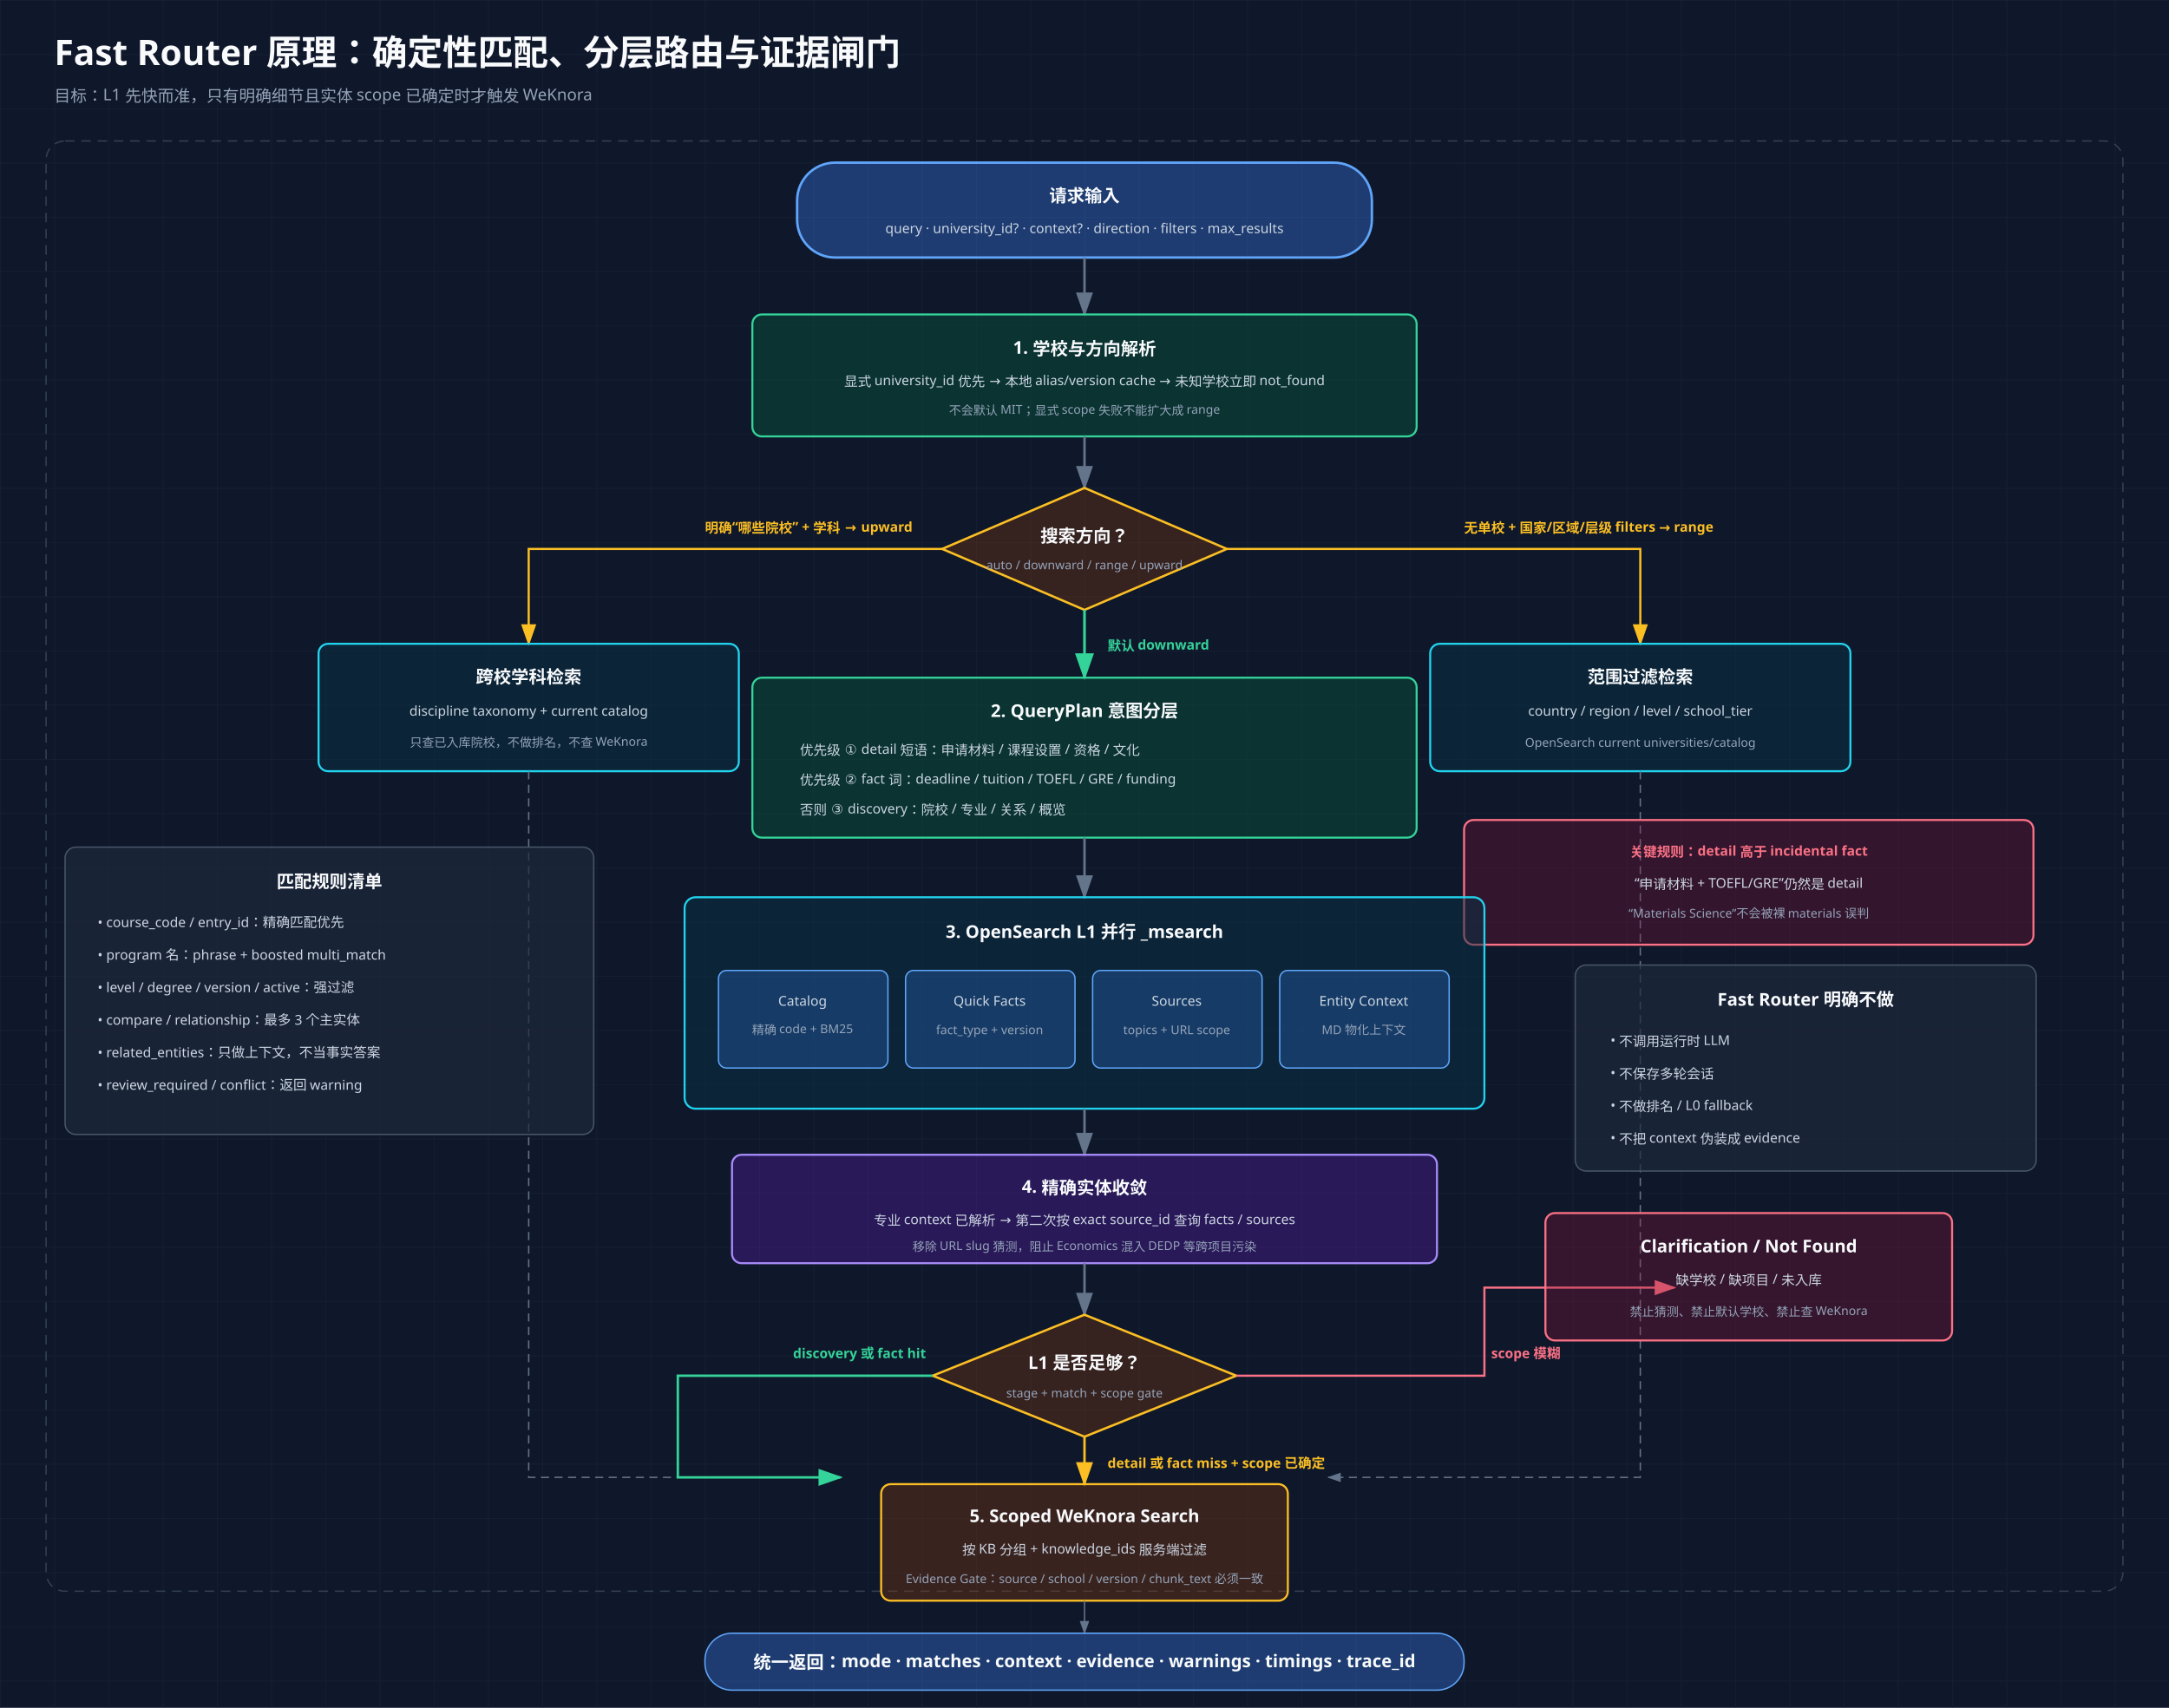
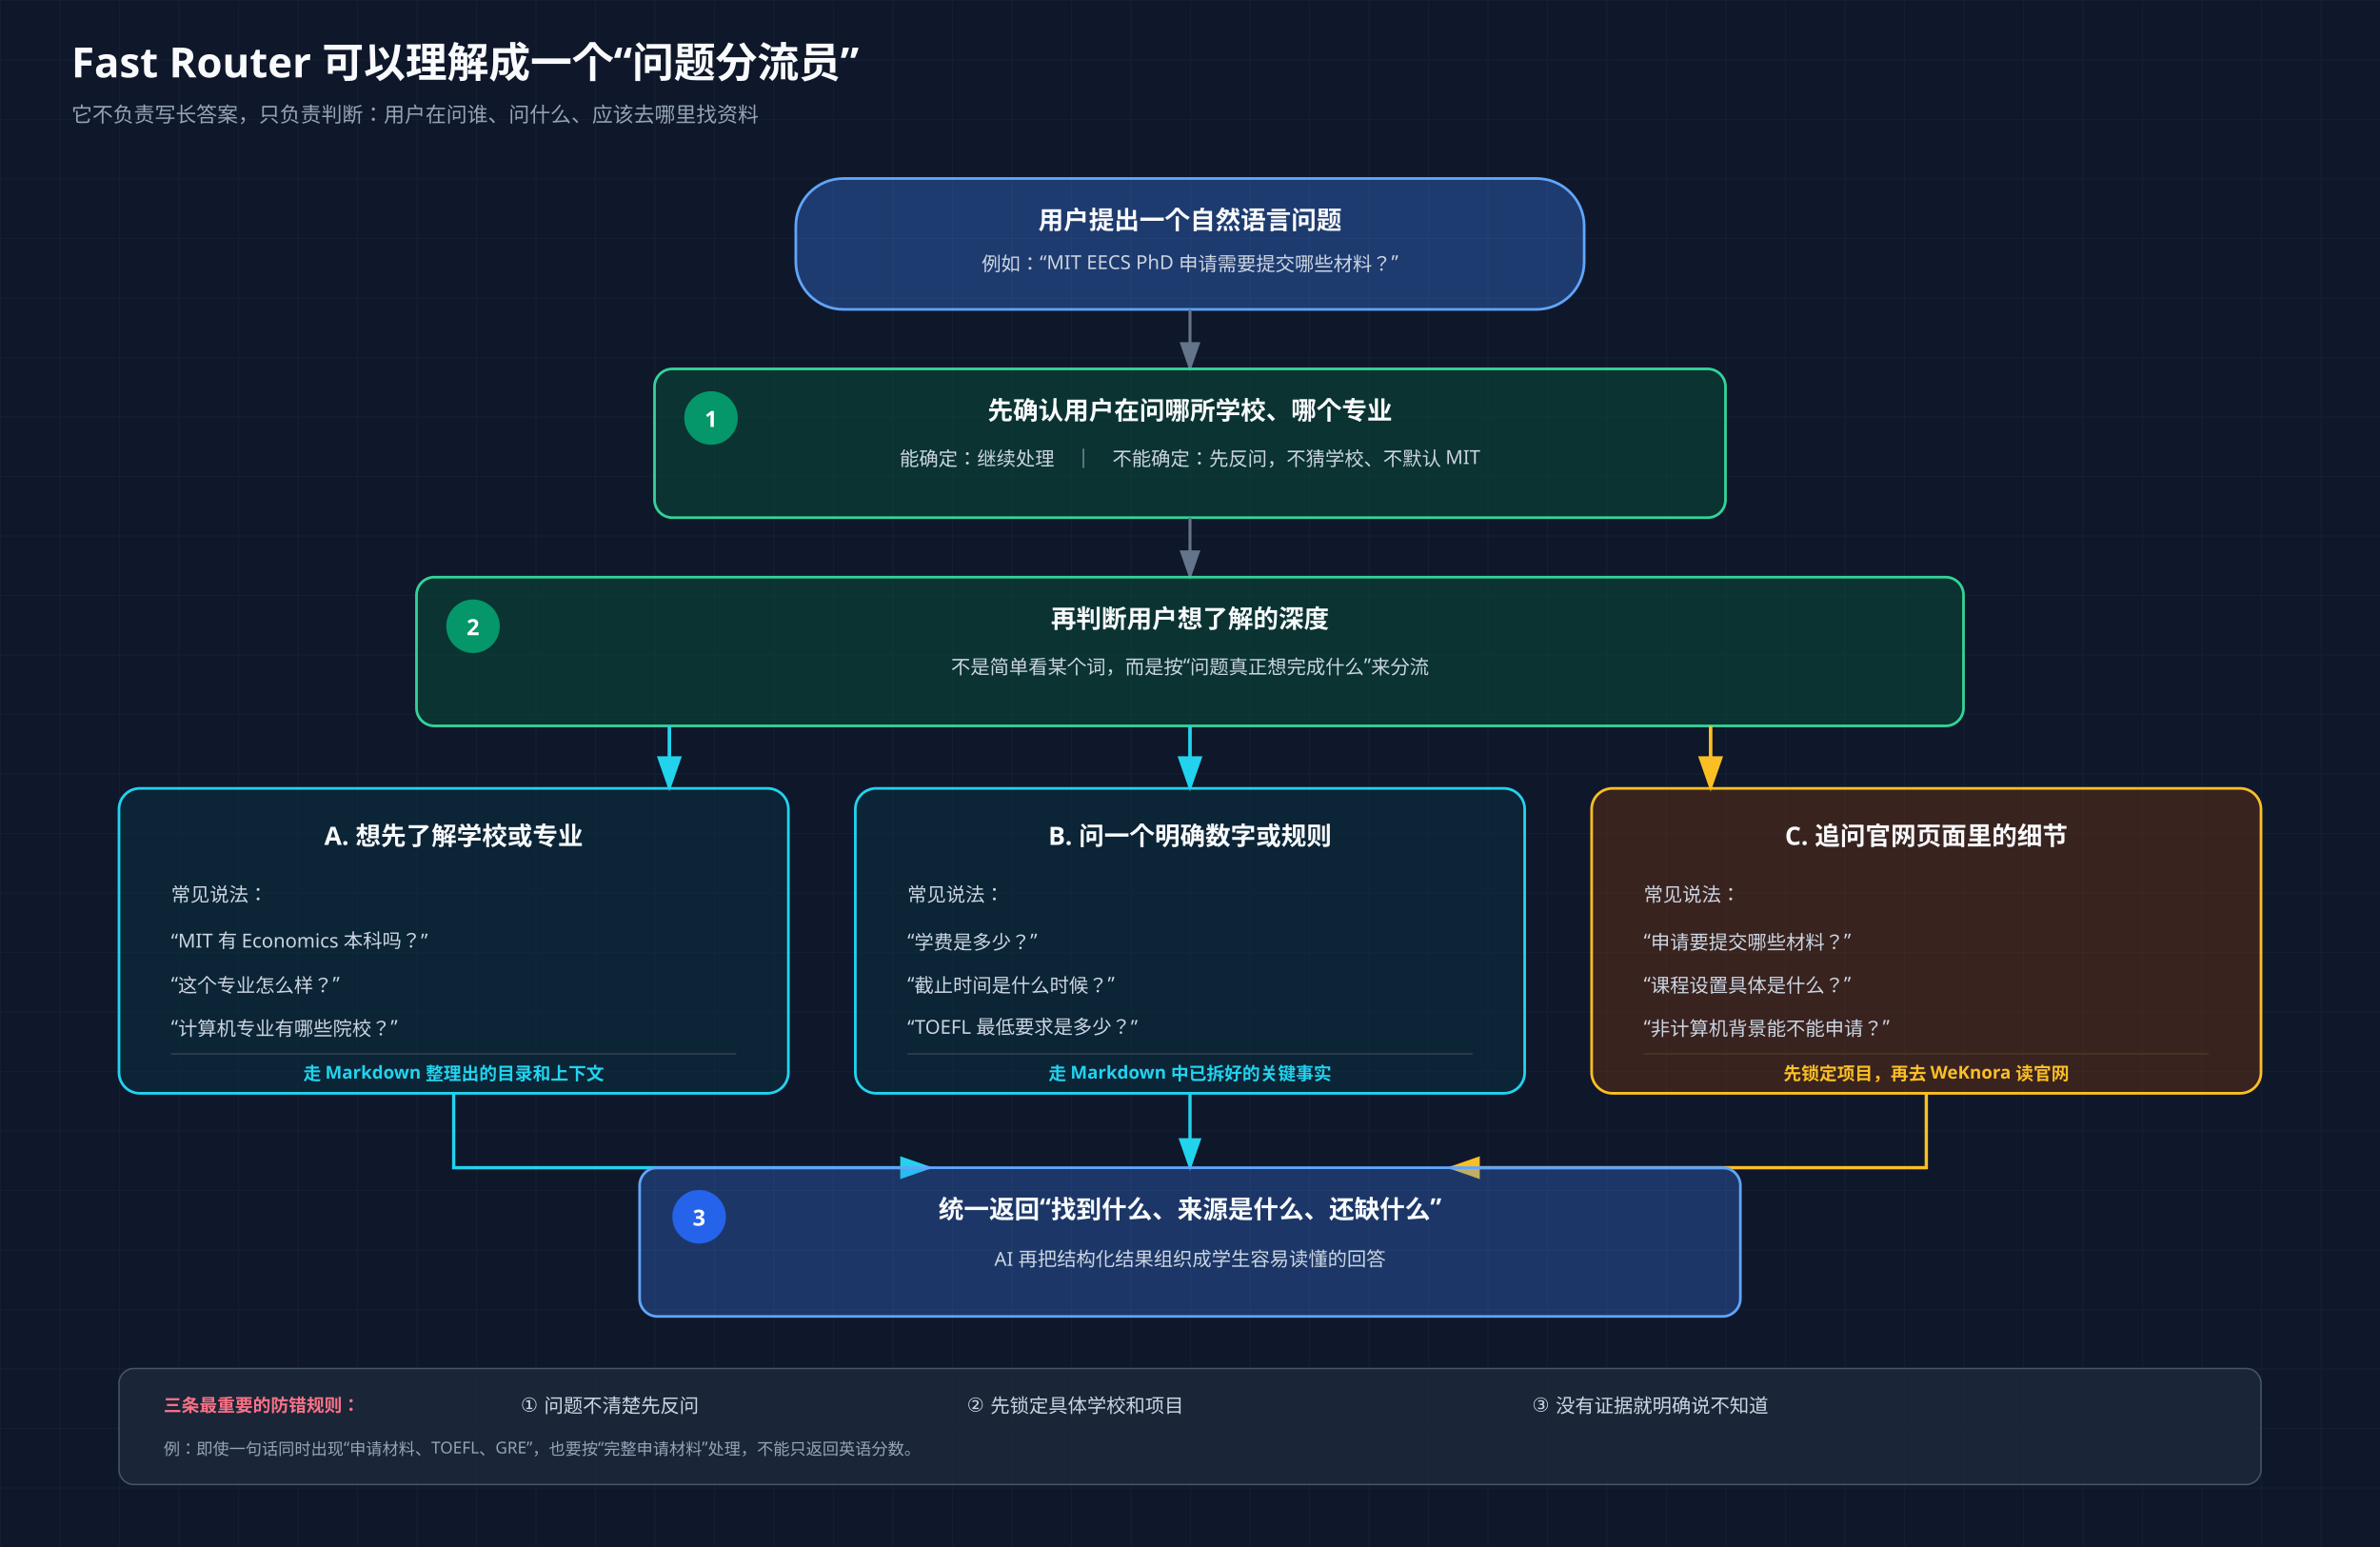
- <svg xmlns="http://www.w3.org/2000/svg" viewBox="0 0 1600 1260">
+ <svg xmlns="http://www.w3.org/2000/svg" viewBox="0 0 1600 1040">
  <defs>
-     <pattern id="grid2" width="40" height="40" patternUnits="userSpaceOnUse">
+     <pattern id="g2" width="40" height="40" patternUnits="userSpaceOnUse">
      <path d="M40 0H0V40" fill="none" stroke="#1e293b" stroke-width="0.5" />
    </pattern>
-     <marker id="a" markerWidth="10" markerHeight="7" refX="9" refY="3.5" orient="auto">
+     <marker id="a2" markerWidth="10" markerHeight="7" refX="9" refY="3.5" orient="auto">
      <polygon points="0 0,10 3.5,0 7" fill="#64748b" />
    </marker>
-     <marker id="ag" markerWidth="10" markerHeight="7" refX="9" refY="3.5" orient="auto">
-       <polygon points="0 0,10 3.5,0 7" fill="#34d399" />
+     <marker id="c2" markerWidth="10" markerHeight="7" refX="9" refY="3.5" orient="auto">
+       <polygon points="0 0,10 3.5,0 7" fill="#22d3ee" />
    </marker>
-     <marker id="ar" markerWidth="10" markerHeight="7" refX="9" refY="3.5" orient="auto">
-       <polygon points="0 0,10 3.5,0 7" fill="#fb7185" />
-     </marker>
-     <marker id="aa" markerWidth="10" markerHeight="7" refX="9" refY="3.5" orient="auto">
+     <marker id="m2" markerWidth="10" markerHeight="7" refX="9" refY="3.5" orient="auto">
      <polygon points="0 0,10 3.5,0 7" fill="#fbbf24" />
    </marker>
-     <style>text{font-family:'JetBrains Mono','Noto Sans SC','PingFang SC',sans-serif;letter-spacing:0}.title{font-size:26px;font-weight:700;fill:#f8fafc}.sub{font-size:12px;fill:#94a3b8}.name{font-size:13px;font-weight:700;fill:#f8fafc}.desc{font-size:10px;fill:#cbd5e1}.tiny{font-size:9px;fill:#94a3b8}.rule{font-size:10px;font-weight:700}.box{stroke-width:1.5}.lane{fill:none;stroke:#334155;stroke-width:1;stroke-dasharray:7 5}</style>
+     <style>text{font-family:'Noto Sans SC','PingFang SC','Microsoft YaHei',sans-serif;letter-spacing:0}.title{font-size:28px;font-weight:700;fill:#f8fafc}.sub{font-size:14px;fill:#94a3b8}.h{font-size:17px;font-weight:700;fill:#f8fafc}.p{font-size:13px;fill:#cbd5e1}.small{font-size:11px;fill:#94a3b8}.tag{font-size:12px;font-weight:700}.box{stroke-width:1.8}</style>
  </defs>
-   <rect width="1600" height="1260" fill="#0f172a" />
-   <rect width="1600" height="1260" fill="url(#grid2)" />
-   <text x="40" y="48" class="title">Fast Router 原理：确定性匹配、分层路由与证据闸门</text>
-   <text x="40" y="75" class="sub">目标：L1 先快而准，只有明确细节且实体 scope 已确定时才触发 WeKnora</text>
-   <rect x="34" y="104" width="1532" height="1070" rx="14" class="lane" />
-   <rect x="588" y="120" width="424" height="70" rx="28" fill="rgba(59,130,246,.35)" stroke="#60a5fa" stroke-width="1.8" />
-   <text x="800" y="149" class="name" text-anchor="middle">请求输入</text>
-   <text x="800" y="172" class="desc" text-anchor="middle">query · university_id? · context? · direction · filters · max_results</text>
-   <path d="M800 190V232" stroke="#64748b" stroke-width="1.8" marker-end="url(#a)" />
-   <rect x="555" y="232" width="490" height="90" rx="7" fill="rgba(6,78,59,.52)" stroke="#34d399" class="box" />
-   <text x="800" y="261" class="name" text-anchor="middle">1. 学校与方向解析</text>
-   <text x="800" y="285" class="desc" text-anchor="middle">显式 university_id 优先 → 本地 alias/version cache → 未知学校立即 not_found</text>
-   <text x="800" y="306" class="tiny" text-anchor="middle">不会默认 MIT；显式 scope 失败不能扩大成 range</text>
-   <path d="M800 322V360" stroke="#64748b" stroke-width="1.8" marker-end="url(#a)" />
-   <g transform="translate(800 405)">
-     <polygon points="0,-45 105,0 0,45 -105,0" fill="rgba(120,53,15,.38)" stroke="#fbbf24" stroke-width="1.7" />
-     <text y="-5" class="name" text-anchor="middle">搜索方向？</text>
-     <text y="15" class="tiny" text-anchor="middle">auto / downward / range / upward</text>
-   </g>
-   <path d="M695 405H390V475" fill="none" stroke="#fbbf24" stroke-width="1.6" marker-end="url(#aa)" />
-   <text x="520" y="393" class="rule" fill="#fbbf24">明确“哪些院校” + 学科 → upward</text>
-   <path d="M905 405H1210V475" fill="none" stroke="#fbbf24" stroke-width="1.6" marker-end="url(#aa)" />
-   <text x="1080" y="393" class="rule" fill="#fbbf24">无单校 + 国家/区域/层级 filters → range</text>
-   <path d="M800 450V500" stroke="#34d399" stroke-width="2" marker-end="url(#ag)" />
-   <text x="817" y="480" class="rule" fill="#34d399">默认 downward</text>
-   <rect x="235" y="475" width="310" height="94" rx="7" fill="rgba(8,51,68,.5)" stroke="#22d3ee" class="box" />
-   <text x="390" y="504" class="name" text-anchor="middle">跨校学科检索</text>
-   <text x="390" y="528" class="desc" text-anchor="middle">discipline taxonomy + current catalog</text>
-   <text x="390" y="551" class="tiny" text-anchor="middle">只查已入库院校，不做排名，不查 WeKnora</text>
-   <rect x="1055" y="475" width="310" height="94" rx="7" fill="rgba(8,51,68,.5)" stroke="#22d3ee" class="box" />
-   <text x="1210" y="504" class="name" text-anchor="middle">范围过滤检索</text>
-   <text x="1210" y="528" class="desc" text-anchor="middle">country / region / level / school_tier</text>
-   <text x="1210" y="551" class="tiny" text-anchor="middle">OpenSearch current universities/catalog</text>
-   <path d="M390 569V1090H620" fill="none" stroke="#64748b" stroke-dasharray="6 4" marker-end="url(#a)" />
-   <path d="M1210 569V1090H980" fill="none" stroke="#64748b" stroke-dasharray="6 4" marker-end="url(#a)" />
-   <rect x="555" y="500" width="490" height="118" rx="7" fill="rgba(6,78,59,.52)" stroke="#34d399" class="box" />
-   <text x="800" y="529" class="name" text-anchor="middle">2. QueryPlan 意图分层</text>
-   <text x="590" y="557" class="desc">优先级 ① detail 短语：申请材料 / 课程设置 / 资格 / 文化</text>
-   <text x="590" y="579" class="desc">优先级 ② fact 词：deadline / tuition / TOEFL / GRE / funding</text>
-   <text x="590" y="601" class="desc">否则 ③ discovery：院校 / 专业 / 关系 / 概览</text>
-   <rect x="1080" y="605" width="420" height="92" rx="7" fill="rgba(136,19,55,.30)" stroke="#fb7185" class="box" />
-   <text x="1290" y="632" class="rule" fill="#fb7185" text-anchor="middle">关键规则：detail 高于 incidental fact</text>
-   <text x="1290" y="655" class="desc" text-anchor="middle">“申请材料 + TOEFL/GRE”仍然是 detail</text>
-   <text x="1290" y="677" class="tiny" text-anchor="middle">“Materials Science”不会被裸 materials 误判</text>
-   <path d="M800 618V662" stroke="#64748b" stroke-width="1.8" marker-end="url(#a)" />
-   <rect x="505" y="662" width="590" height="156" rx="8" fill="rgba(8,51,68,.5)" stroke="#22d3ee" class="box" />
-   <text x="800" y="692" class="name" text-anchor="middle">3. OpenSearch L1 并行 _msearch</text>
-   <rect x="530" y="716" width="125" height="72" rx="6" fill="rgba(59,130,246,.25)" stroke="#60a5fa" />
-   <text x="592" y="742" class="desc" text-anchor="middle">Catalog</text>
-   <text x="592" y="763" class="tiny" text-anchor="middle">精确 code + BM25</text>
-   <rect x="668" y="716" width="125" height="72" rx="6" fill="rgba(59,130,246,.25)" stroke="#60a5fa" />
-   <text x="730" y="742" class="desc" text-anchor="middle">Quick Facts</text>
-   <text x="730" y="763" class="tiny" text-anchor="middle">fact_type + version</text>
-   <rect x="806" y="716" width="125" height="72" rx="6" fill="rgba(59,130,246,.25)" stroke="#60a5fa" />
-   <text x="868" y="742" class="desc" text-anchor="middle">Sources</text>
-   <text x="868" y="763" class="tiny" text-anchor="middle">topics + URL scope</text>
-   <rect x="944" y="716" width="125" height="72" rx="6" fill="rgba(59,130,246,.25)" stroke="#60a5fa" />
-   <text x="1006" y="742" class="desc" text-anchor="middle">Entity Context</text>
-   <text x="1006" y="763" class="tiny" text-anchor="middle">MD 物化上下文</text>
-   <path d="M800 818V852" stroke="#64748b" stroke-width="1.8" marker-end="url(#a)" />
-   <rect x="540" y="852" width="520" height="80" rx="7" fill="rgba(76,29,149,.43)" stroke="#a78bfa" class="box" />
-   <text x="800" y="880" class="name" text-anchor="middle">4. 精确实体收敛</text>
-   <text x="800" y="904" class="desc" text-anchor="middle">专业 context 已解析 → 第二次按 exact source_id 查询 facts / sources</text>
-   <text x="800" y="923" class="tiny" text-anchor="middle">移除 URL slug 猜测，阻止 Economics 混入 DEDP 等跨项目污染</text>
-   <path d="M800 932V970" stroke="#64748b" stroke-width="1.8" marker-end="url(#a)" />
-   <g transform="translate(800 1015)">
-     <polygon points="0,-45 112,0 0,45 -112,0" fill="rgba(120,53,15,.38)" stroke="#fbbf24" stroke-width="1.7" />
-     <text y="-5" class="name" text-anchor="middle">L1 是否足够？</text>
-     <text y="16" class="tiny" text-anchor="middle">stage + match + scope gate</text>
-   </g>
-   <path d="M688 1015H500V1090H620" fill="none" stroke="#34d399" stroke-width="1.8" marker-end="url(#ag)" />
-   <text x="585" y="1002" class="rule" fill="#34d399">discovery 或 fact hit</text>
-   <path d="M912 1015H1095V950H1235" fill="none" stroke="#fb7185" stroke-width="1.6" marker-end="url(#ar)" />
-   <text x="1100" y="1002" class="rule" fill="#fb7185">scope 模糊</text>
-   <rect x="1140" y="895" width="300" height="94" rx="7" fill="rgba(136,19,55,.32)" stroke="#fb7185" class="box" />
-   <text x="1290" y="924" class="name" text-anchor="middle">Clarification / Not Found</text>
-   <text x="1290" y="948" class="desc" text-anchor="middle">缺学校 / 缺项目 / 未入库</text>
-   <text x="1290" y="971" class="tiny" text-anchor="middle">禁止猜测、禁止默认学校、禁止查 WeKnora</text>
-   <path d="M800 1060V1095" stroke="#fbbf24" stroke-width="1.8" marker-end="url(#aa)" />
-   <text x="817" y="1083" class="rule" fill="#fbbf24">detail 或 fact miss + scope 已确定</text>
-   <rect x="650" y="1095" width="300" height="86" rx="7" fill="rgba(120,53,15,.40)" stroke="#fbbf24" class="box" />
-   <text x="800" y="1123" class="name" text-anchor="middle">5. Scoped WeKnora Search</text>
-   <text x="800" y="1147" class="desc" text-anchor="middle">按 KB 分组 + knowledge_ids 服务端过滤</text>
-   <text x="800" y="1168" class="tiny" text-anchor="middle">Evidence Gate：source / school / version / chunk_text 必须一致</text>
-   <rect x="620" y="1070" width="360" height="80" rx="7" fill="rgba(59,130,246,.30)" stroke="#60a5fa" class="box" opacity="0" />
-   <path d="M800 1181V1205" stroke="#64748b" marker-end="url(#a)" />
-   <rect x="520" y="1205" width="560" height="42" rx="20" fill="rgba(59,130,246,.35)" stroke="#60a5fa" />
-   <text x="800" y="1231" class="name" text-anchor="middle">统一返回：mode · matches · context · evidence · warnings · timings · trace_id</text>
-   <rect x="48" y="625" width="390" height="212" rx="8" fill="rgba(30,41,59,.70)" stroke="#475569" />
-   <text x="243" y="655" class="name" text-anchor="middle">匹配规则清单</text>
-   <text x="72" y="684" class="desc">• course_code / entry_id：精确匹配优先</text>
-   <text x="72" y="708" class="desc">• program 名：phrase + boosted multi_match</text>
-   <text x="72" y="732" class="desc">• level / degree / version / active：强过滤</text>
-   <text x="72" y="756" class="desc">• compare / relationship：最多 3 个主实体</text>
-   <text x="72" y="780" class="desc">• related_entities：只做上下文，不当事实答案</text>
-   <text x="72" y="804" class="desc">• review_required / conflict：返回 warning</text>
-   <rect x="1162" y="712" width="340" height="152" rx="8" fill="rgba(30,41,59,.70)" stroke="#475569" />
-   <text x="1332" y="742" class="name" text-anchor="middle">Fast Router 明确不做</text>
-   <text x="1188" y="771" class="desc">• 不调用运行时 LLM</text>
-   <text x="1188" y="795" class="desc">• 不保存多轮会话</text>
-   <text x="1188" y="819" class="desc">• 不做排名 / L0 fallback</text>
-   <text x="1188" y="843" class="desc">• 不把 context 伪装成 evidence</text>
+   <rect width="1600" height="1040" fill="#0f172a" />
+   <rect width="1600" height="1040" fill="url(#g2)" />
+   <text x="48" y="52" class="title">Fast Router 可以理解成一个“问题分流员”</text>
+   <text x="48" y="82" class="sub">它不负责写长答案，只负责判断：用户在问谁、问什么、应该去哪里找资料</text>
+   <rect x="535" y="120" width="530" height="88" rx="32" fill="rgba(59,130,246,.34)" stroke="#60a5fa" class="box" />
+   <text x="800" y="154" class="h" text-anchor="middle">用户提出一个自然语言问题</text>
+   <text x="800" y="182" class="p" text-anchor="middle">例如：“MIT EECS PhD 申请需要提交哪些材料？”</text>
+   <path d="M800 208V248" stroke="#64748b" stroke-width="2" marker-end="url(#a2)" />
+   <rect x="440" y="248" width="720" height="100" rx="12" fill="rgba(6,78,59,.52)" stroke="#34d399" class="box" />
+   <circle cx="478" cy="281" r="18" fill="#059669" />
+   <text x="478" y="287" fill="white" font-size="15" font-weight="700" text-anchor="middle">1</text>
+   <text x="800" y="282" class="h" text-anchor="middle">先确认用户在问哪所学校、哪个专业</text>
+   <text x="800" y="313" class="p" text-anchor="middle">能确定：继续处理　｜　不能确定：先反问，不猜学校、不默认 MIT</text>
+   <path d="M800 348V388" stroke="#64748b" stroke-width="2" marker-end="url(#a2)" />
+   <rect x="280" y="388" width="1040" height="100" rx="12" fill="rgba(6,78,59,.52)" stroke="#34d399" class="box" />
+   <circle cx="318" cy="421" r="18" fill="#059669" />
+   <text x="318" y="427" fill="white" font-size="15" font-weight="700" text-anchor="middle">2</text>
+   <text x="800" y="422" class="h" text-anchor="middle">再判断用户想了解的深度</text>
+   <text x="800" y="453" class="p" text-anchor="middle">不是简单看某个词，而是按“问题真正想完成什么”来分流</text>
+   <path d="M450 488V530" stroke="#22d3ee" stroke-width="2.4" marker-end="url(#c2)" />
+   <path d="M800 488V530" stroke="#22d3ee" stroke-width="2.4" marker-end="url(#c2)" />
+   <path d="M1150 488V530" stroke="#fbbf24" stroke-width="2.4" marker-end="url(#m2)" />
+   <rect x="80" y="530" width="450" height="205" rx="14" fill="rgba(8,51,68,.48)" stroke="#22d3ee" class="box" />
+   <text x="305" y="568" class="h" text-anchor="middle">A. 想先了解学校或专业</text>
+   <text x="115" y="606" class="p">常见说法：</text>
+   <text x="115" y="637" class="p">“MIT 有 Economics 本科吗？”</text>
+   <text x="115" y="666" class="p">“这个专业怎么样？”</text>
+   <text x="115" y="695" class="p">“计算机专业有哪些院校？”</text>
+   <rect x="115" y="708" width="380" height="1" fill="#334155" />
+   <text x="305" y="726" class="tag" fill="#22d3ee" text-anchor="middle">走 Markdown 整理出的目录和上下文</text>
+   <rect x="575" y="530" width="450" height="205" rx="14" fill="rgba(8,51,68,.48)" stroke="#22d3ee" class="box" />
+   <text x="800" y="568" class="h" text-anchor="middle">B. 问一个明确数字或规则</text>
+   <text x="610" y="606" class="p">常见说法：</text>
+   <text x="610" y="637" class="p">“学费是多少？”</text>
+   <text x="610" y="666" class="p">“截止时间是什么时候？”</text>
+   <text x="610" y="695" class="p">“TOEFL 最低要求是多少？”</text>
+   <rect x="610" y="708" width="380" height="1" fill="#334155" />
+   <text x="800" y="726" class="tag" fill="#22d3ee" text-anchor="middle">走 Markdown 中已拆好的关键事实</text>
+   <rect x="1070" y="530" width="450" height="205" rx="14" fill="rgba(120,53,15,.40)" stroke="#fbbf24" class="box" />
+   <text x="1295" y="568" class="h" text-anchor="middle">C. 追问官网页面里的细节</text>
+   <text x="1105" y="606" class="p">常见说法：</text>
+   <text x="1105" y="637" class="p">“申请要提交哪些材料？”</text>
+   <text x="1105" y="666" class="p">“课程设置具体是什么？”</text>
+   <text x="1105" y="695" class="p">“非计算机背景能不能申请？”</text>
+   <rect x="1105" y="708" width="380" height="1" fill="#4b3525" />
+   <text x="1295" y="726" class="tag" fill="#fbbf24" text-anchor="middle">先锁定项目，再去 WeKnora 读官网</text>
+   <path d="M305 735V785H625" fill="none" stroke="#22d3ee" stroke-width="2.2" marker-end="url(#c2)" />
+   <path d="M800 735V785" stroke="#22d3ee" stroke-width="2.2" marker-end="url(#c2)" />
+   <path d="M1295 735V785H975" fill="none" stroke="#fbbf24" stroke-width="2.2" marker-end="url(#m2)" />
+   <rect x="430" y="785" width="740" height="100" rx="12" fill="rgba(59,130,246,.30)" stroke="#60a5fa" class="box" />
+   <circle cx="470" cy="818" r="18" fill="#2563eb" />
+   <text x="470" y="824" fill="white" font-size="15" font-weight="700" text-anchor="middle">3</text>
+   <text x="800" y="819" class="h" text-anchor="middle">统一返回“找到什么、来源是什么、还缺什么”</text>
+   <text x="800" y="851" class="p" text-anchor="middle">AI 再把结构化结果组织成学生容易读懂的回答</text>
+   <rect x="80" y="920" width="1440" height="78" rx="10" fill="rgba(30,41,59,.78)" stroke="#475569" />
+   <text x="110" y="949" class="tag" fill="#fb7185">三条最重要的防错规则：</text>
+   <text x="350" y="949" class="p">① 问题不清楚先反问</text>
+   <text x="650" y="949" class="p">② 先锁定具体学校和项目</text>
+   <text x="1030" y="949" class="p">③ 没有证据就明确说不知道</text>
+   <text x="110" y="978" class="small">例：即使一句话同时出现“申请材料、TOEFL、GRE”，也要按“完整申请材料”处理，不能只返回英语分数。</text>
</svg>
